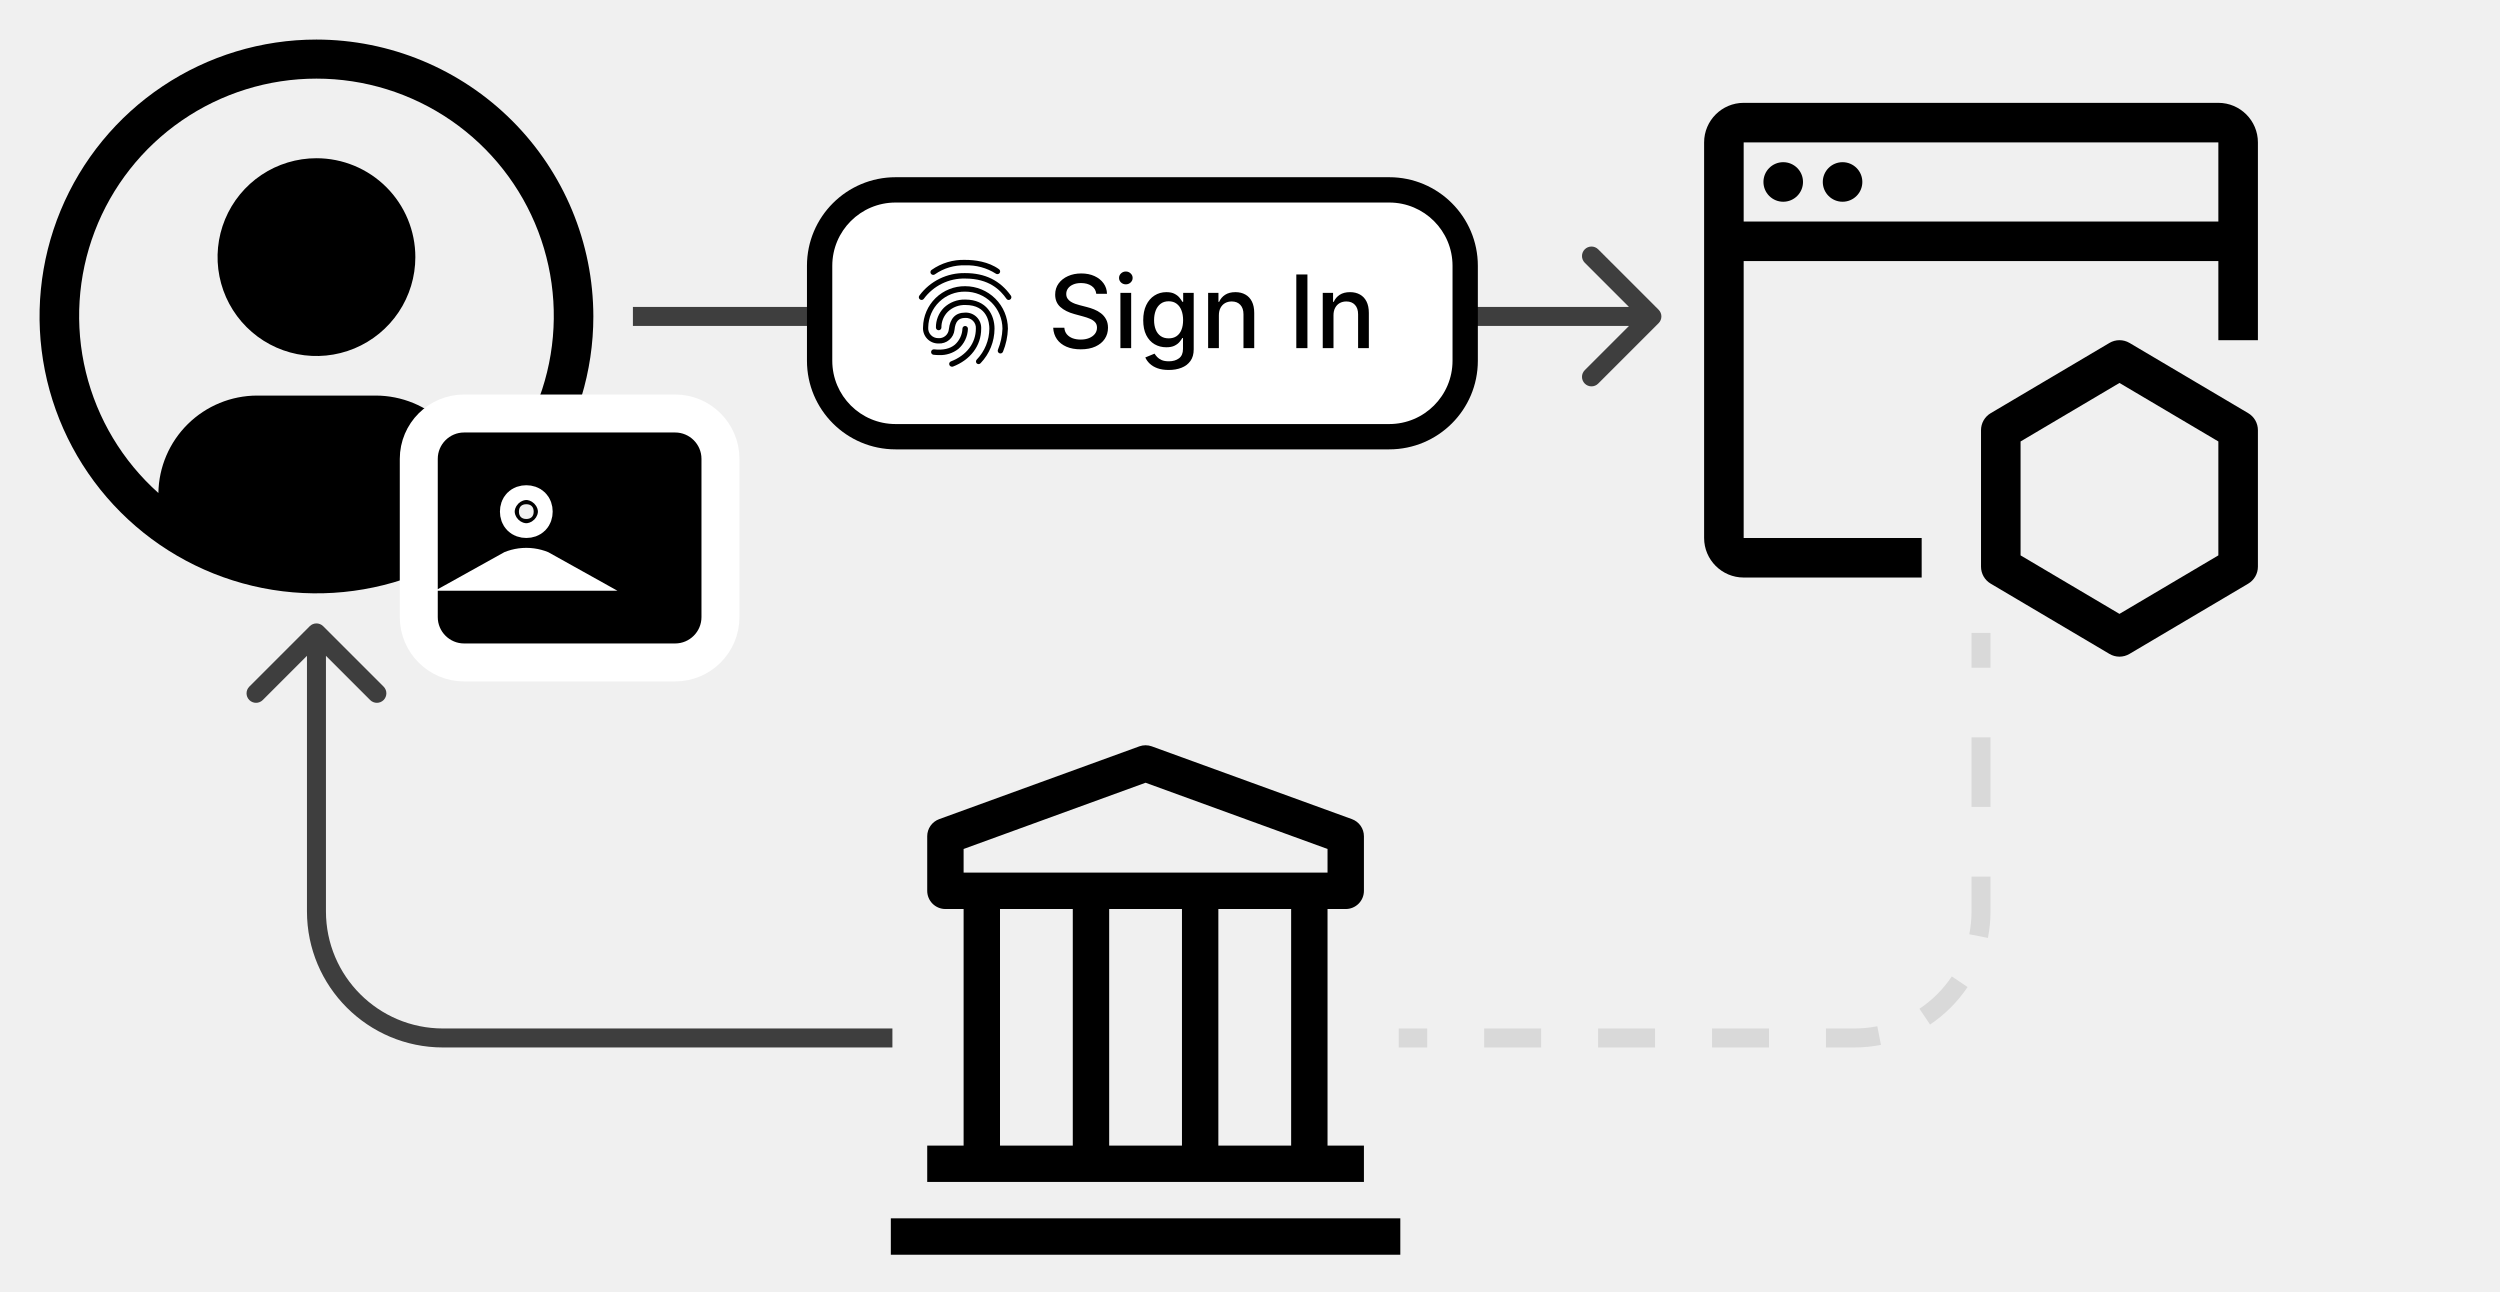
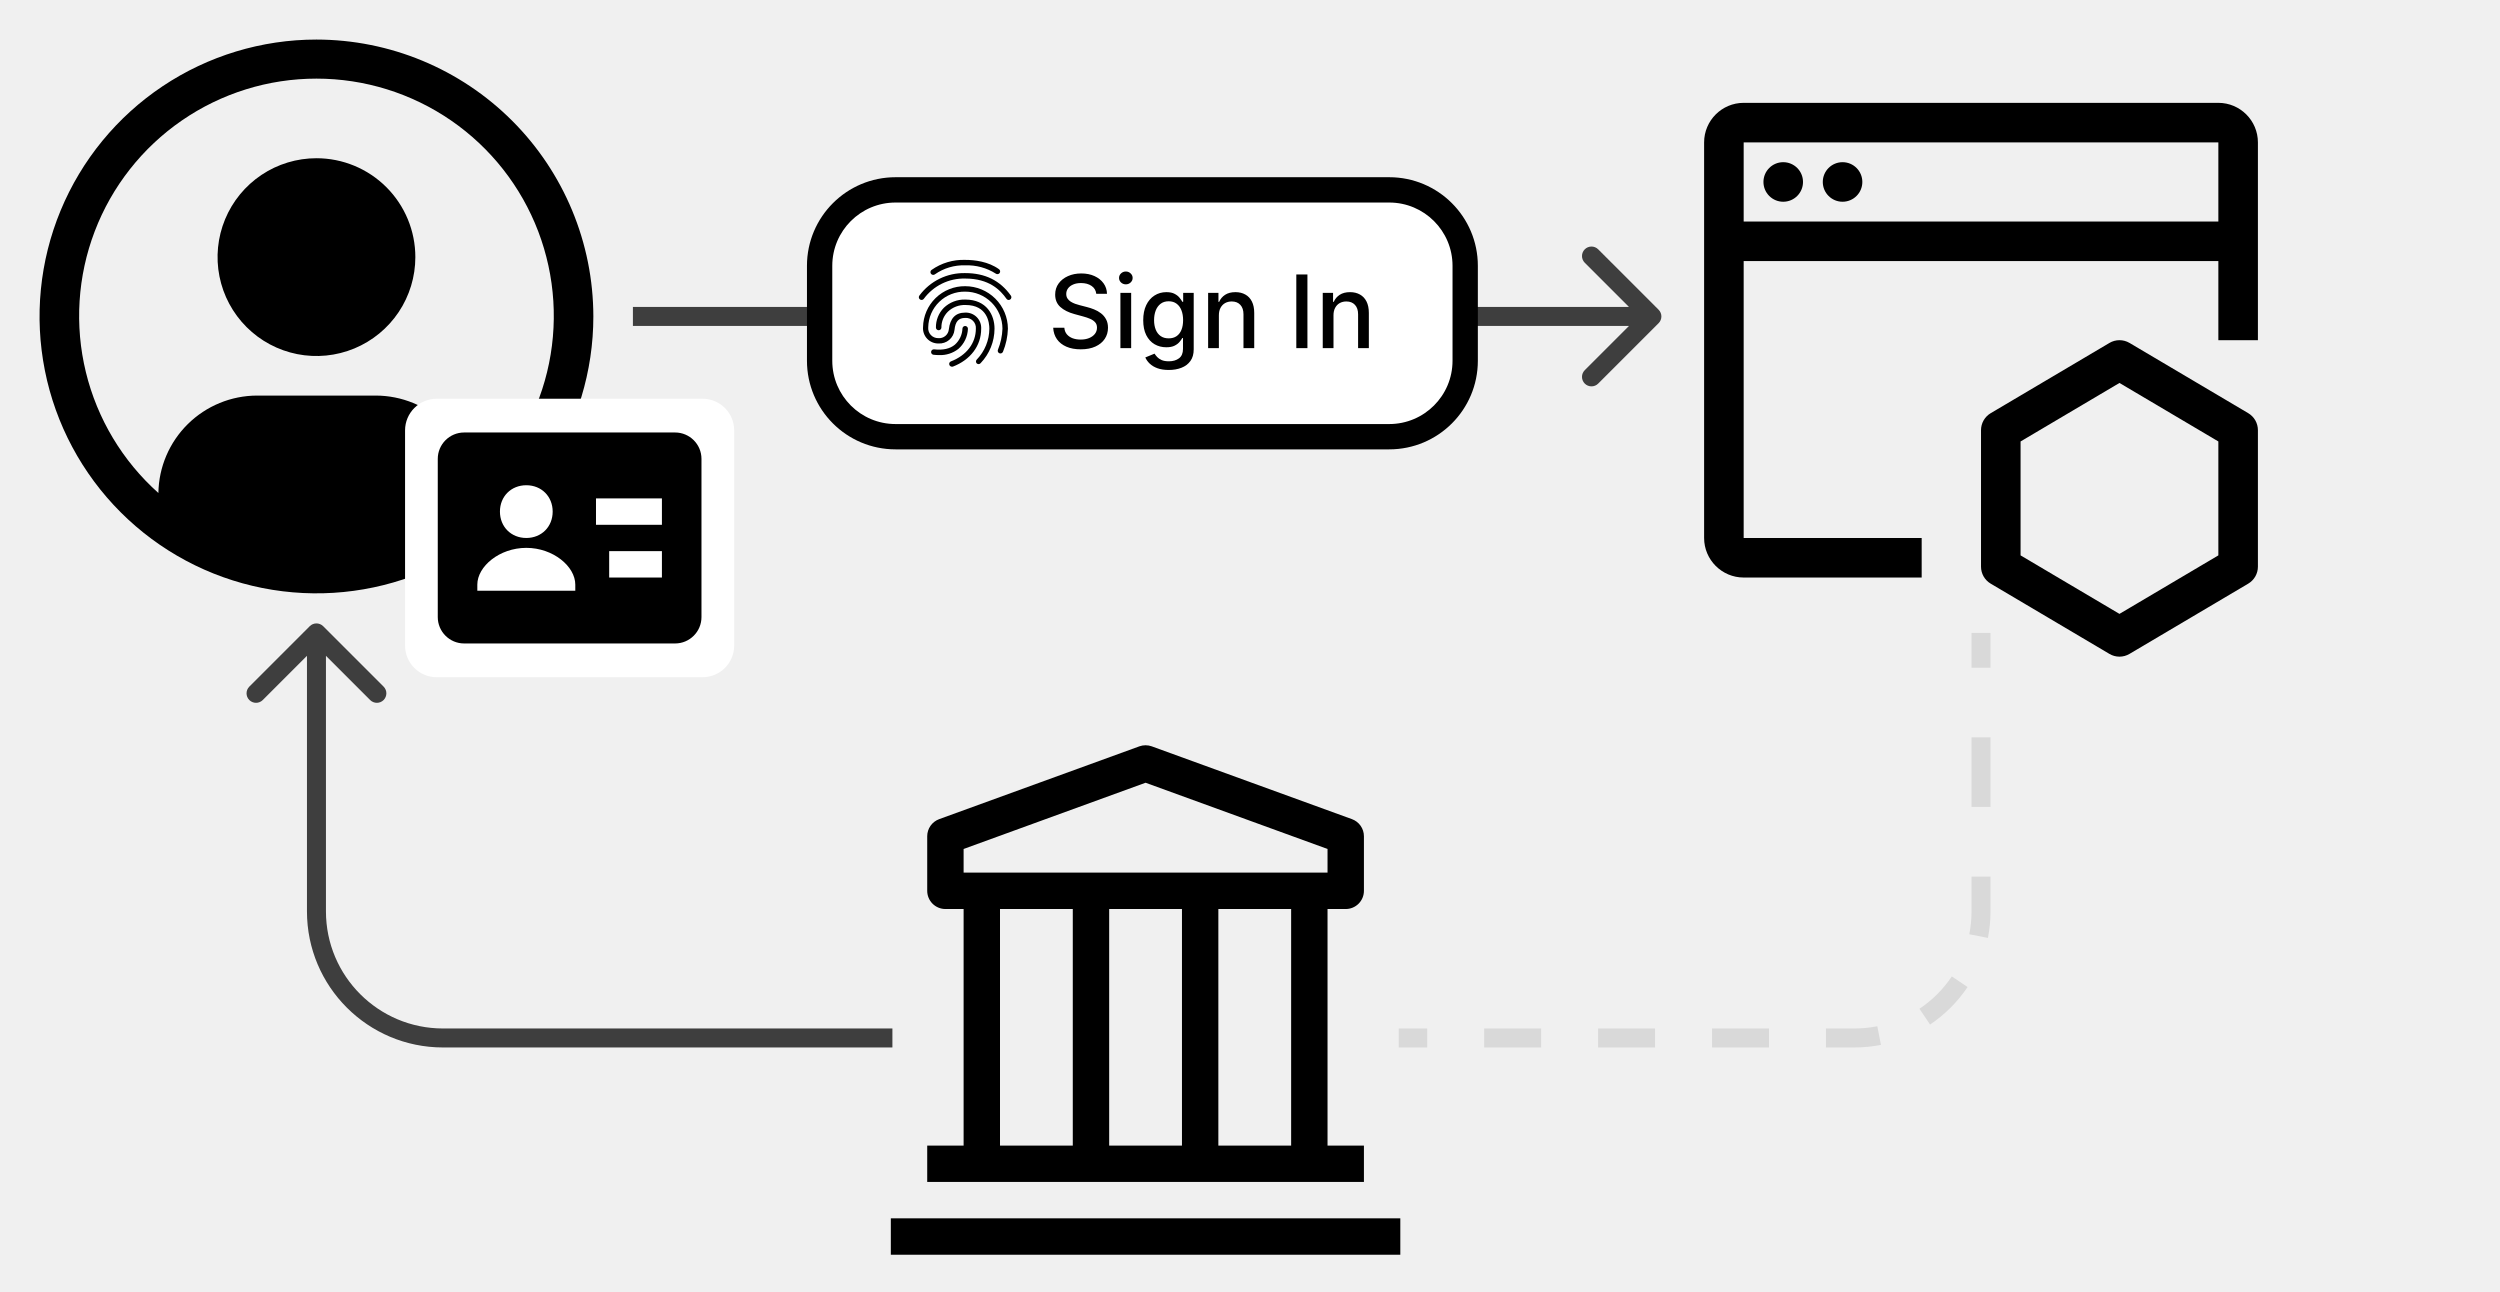
<svg xmlns="http://www.w3.org/2000/svg" width="395" height="204" viewBox="0 0 395 204" fill="none">
  <path d="M50 25C46.91 25 43.889 25.916 41.319 27.633C38.75 29.35 36.747 31.791 35.564 34.646C34.382 37.501 34.072 40.642 34.675 43.673C35.278 46.704 36.766 49.488 38.952 51.673C41.137 53.859 43.921 55.347 46.952 55.95C49.983 56.553 53.124 56.243 55.979 55.061C58.834 53.878 61.275 51.875 62.992 49.306C64.709 46.736 65.625 43.715 65.625 40.625C65.625 36.481 63.979 32.507 61.049 29.576C58.118 26.646 54.144 25 50 25Z" fill="black" />
  <path d="M50 6.25C41.347 6.25 32.889 8.816 25.694 13.623C18.499 18.43 12.892 25.263 9.58 33.258C6.269 41.252 5.403 50.048 7.091 58.535C8.779 67.022 12.946 74.817 19.064 80.936C25.183 87.055 32.978 91.221 41.465 92.909C49.952 94.597 58.748 93.731 66.742 90.42C74.737 87.108 81.57 81.501 86.377 74.306C91.184 67.112 93.75 58.653 93.75 50C93.737 38.401 89.123 27.28 80.921 19.079C72.719 10.877 61.599 6.263 50 6.25ZM74.975 77.894C74.913 73.795 73.243 69.884 70.325 67.005C67.407 64.126 63.474 62.508 59.375 62.5H40.625C36.526 62.508 32.593 64.126 29.675 67.005C26.757 69.884 25.087 73.795 25.025 77.894C19.358 72.834 15.362 66.171 13.565 58.79C11.769 51.408 12.257 43.654 14.964 36.556C17.672 29.457 22.473 23.349 28.729 19.039C34.986 14.73 42.404 12.422 50.002 12.422C57.599 12.422 65.017 14.73 71.274 19.039C77.531 23.349 82.331 29.457 85.039 36.556C87.747 43.654 88.235 51.408 86.438 58.79C84.641 66.171 80.645 72.834 74.978 77.894H74.975Z" fill="black" />
-   <path d="M80.176 90.333C80.997 89.87 82.029 89.562 83.156 89.562C84.283 89.562 85.316 89.87 86.136 90.333H80.176ZM106.667 65.333H73.333C69.379 65.333 66.167 68.545 66.167 72.5V97.5C66.167 101.455 69.379 104.667 73.333 104.667H106.667C110.621 104.667 113.833 101.455 113.833 97.5V72.5C113.833 68.545 110.621 65.333 106.667 65.333ZM83.156 79.667C83.897 79.667 84.323 80.092 84.323 80.833C84.323 81.574 83.897 82 83.156 82C82.415 82 81.99 81.574 81.99 80.833C81.99 80.091 82.414 79.667 83.156 79.667Z" fill="black" stroke="white" stroke-width="6" />
-   <path d="M355.216 65.278L336.466 54.184C335.984 53.899 335.434 53.749 334.875 53.749C334.315 53.75 333.765 53.901 333.284 54.188L314.534 65.281C314.067 65.557 313.679 65.95 313.41 66.421C313.141 66.893 313 67.426 313 67.969V89.531C313 90.638 313.584 91.659 314.534 92.219L333.284 103.312C333.765 103.601 334.315 103.753 334.875 103.753C335.435 103.753 335.985 103.601 336.466 103.312L355.216 92.219C355.683 91.943 356.071 91.55 356.34 91.079C356.609 90.607 356.75 90.074 356.75 89.531V67.969C356.75 67.426 356.609 66.892 356.34 66.42C356.071 65.948 355.683 65.555 355.216 65.278ZM350.5 87.75L334.875 96.994L319.25 87.75V69.75L334.875 60.506L350.5 69.75V87.75Z" fill="black" />
+   <rect x="64" y="63" width="52" height="44" rx="5" fill="white" />
+   <path d="M106.667 68.333H73.333C71.035 68.333 69.167 70.202 69.167 72.5V97.5C69.167 99.798 71.035 101.667 73.333 101.667H106.667C108.965 101.667 110.833 99.798 110.833 97.5V72.5C110.833 70.202 108.965 68.333 106.667 68.333ZM83.156 76.667C85.554 76.667 87.323 78.436 87.323 80.833C87.323 83.231 85.554 85 83.156 85C80.758 85 78.99 83.231 78.99 80.833C78.99 78.436 80.756 76.667 83.156 76.667ZM90.896 93.333H75.417V92.365C75.417 89.504 78.908 86.562 83.156 86.562C87.404 86.562 90.896 89.504 90.896 92.365V93.333ZM104.583 91.25H96.25V87.083H104.583V91.25ZM104.583 82.917H94.167V78.75H104.583V82.917Z" fill="black" />
+   <path d="M355.216 65.278L336.466 54.184C335.984 53.899 335.434 53.749 334.875 53.749C334.315 53.75 333.765 53.901 333.284 54.188L314.534 65.281C314.067 65.557 313.679 65.95 313.41 66.421C313.141 66.893 313 67.426 313 67.969V89.531C313 90.638 313.584 91.659 314.534 92.219L333.284 103.313C333.765 103.601 334.315 103.753 334.875 103.753C335.435 103.753 335.985 103.601 336.466 103.313L355.216 92.219C355.683 91.943 356.071 91.55 356.34 91.079C356.609 90.607 356.75 90.074 356.75 89.531V67.969C356.75 67.426 356.609 66.892 356.34 66.42C356.071 65.948 355.683 65.555 355.216 65.278ZM350.5 87.75L334.875 96.994L319.25 87.75V69.75L334.875 60.506L350.5 69.75V87.75Z" fill="black" />
  <path d="M281.75 31.875C283.476 31.875 284.875 30.476 284.875 28.75C284.875 27.024 283.476 25.625 281.75 25.625C280.024 25.625 278.625 27.024 278.625 28.75C278.625 30.476 280.024 31.875 281.75 31.875Z" fill="black" />
  <path d="M291.125 31.875C292.851 31.875 294.25 30.476 294.25 28.75C294.25 27.024 292.851 25.625 291.125 25.625C289.399 25.625 288 27.024 288 28.75C288 30.476 289.399 31.875 291.125 31.875Z" fill="black" />
  <path d="M350.5 16.25H275.5C272.053 16.25 269.25 19.053 269.25 22.5V85C269.25 88.447 272.053 91.25 275.5 91.25H303.625V85H275.5V41.25H350.5V53.75H356.75V22.5C356.75 19.053 353.947 16.25 350.5 16.25ZM275.5 35V22.5H350.5V35H275.5Z" fill="black" />
  <path d="M221 165.5H225.5V162.5H221V165.5ZM234.5 165.5H243.5V162.5H234.5V165.5ZM252.5 165.5H261.5V162.5H252.5V165.5ZM270.5 165.5H279.5V162.5H270.5V165.5ZM288.5 165.5H293V162.5H288.5V165.5ZM293 165.5C294.434 165.5 295.837 165.359 297.194 165.091L296.612 162.148C295.445 162.379 294.237 162.5 293 162.5V165.5ZM304.947 161.878C307.291 160.309 309.309 158.291 310.878 155.947L308.385 154.278C307.034 156.296 305.296 158.034 303.278 159.385L304.947 161.878ZM314.091 148.194C314.359 146.837 314.5 145.434 314.5 144H311.5C311.5 145.237 311.379 146.445 311.148 147.612L314.091 148.194ZM314.5 144V138.5H311.5V144H314.5ZM314.5 127.5V116.5H311.5V127.5H314.5ZM314.5 105.5V100H311.5V105.5H314.5Z" fill="#D9D9D9" />
  <path d="M51.061 98.939C50.475 98.354 49.525 98.354 48.939 98.939L39.393 108.485C38.808 109.071 38.808 110.021 39.393 110.607C39.979 111.192 40.929 111.192 41.515 110.607L50 102.121L58.485 110.607C59.071 111.192 60.021 111.192 60.607 110.607C61.192 110.021 61.192 109.071 60.607 108.485L51.061 98.939ZM141 162.5H70V165.5H141V162.5ZM51.5 144V100H48.5V144H51.5ZM70 162.5C59.783 162.5 51.5 154.217 51.5 144H48.5C48.5 155.874 58.126 165.5 70 165.5V162.5Z" fill="#3E3E3E" />
  <path d="M262.061 51.061C262.646 50.475 262.646 49.525 262.061 48.939L252.515 39.393C251.929 38.808 250.979 38.808 250.393 39.393C249.808 39.979 249.808 40.929 250.393 41.515L258.879 50L250.393 58.485C249.808 59.071 249.808 60.021 250.393 60.607C250.979 61.192 251.929 61.192 252.515 60.607L262.061 51.061ZM100 51.5H261V48.5H100V51.5Z" fill="#3E3E3E" />
  <path d="M129.5 42C129.5 35.373 134.873 30 141.5 30H219.5C226.127 30 231.5 35.373 231.5 42V57C231.5 63.627 226.127 69 219.5 69H141.5C134.873 69 129.5 63.627 129.5 57V42Z" fill="white" />
-   <path d="M147.437 43.431C147.348 43.429 147.26 43.4 147.188 43.347C147.115 43.294 147.061 43.22 147.032 43.135C147.004 43.049 147.002 42.957 147.029 42.871C147.055 42.785 147.107 42.709 147.179 42.654C148.731 41.556 150.6 40.997 152.5 41.062C153.996 41.062 156.145 41.316 157.844 42.536C157.937 42.603 157.999 42.704 158.018 42.816C158.037 42.929 158.011 43.045 157.945 43.138C157.876 43.23 157.774 43.292 157.661 43.31C157.547 43.328 157.431 43.301 157.337 43.234C155.895 42.317 154.208 41.86 152.5 41.923C150.795 41.865 149.117 42.363 147.719 43.341C147.639 43.404 147.539 43.436 147.437 43.431Z" fill="black" />
-   <path d="M159.379 47.396C159.31 47.396 159.241 47.378 159.18 47.346C159.118 47.314 159.065 47.267 159.025 47.211C158.052 45.838 156.314 44.01 152.5 44.01C151.232 43.978 149.975 44.253 148.836 44.811C147.697 45.369 146.71 46.194 145.958 47.216C145.891 47.308 145.79 47.37 145.677 47.388C145.564 47.406 145.449 47.378 145.356 47.312C145.308 47.278 145.267 47.234 145.236 47.184C145.205 47.133 145.185 47.077 145.177 47.018C145.169 46.959 145.173 46.9 145.19 46.843C145.206 46.786 145.234 46.733 145.272 46.687C146.105 45.562 147.197 44.653 148.455 44.037C149.712 43.421 151.1 43.117 152.5 43.149C155.656 43.149 158.018 44.319 159.722 46.716C159.788 46.81 159.813 46.926 159.793 47.039C159.773 47.151 159.709 47.252 159.616 47.317C159.546 47.366 159.464 47.393 159.379 47.396Z" fill="black" />
-   <path d="M150.407 57.938C150.32 57.937 150.235 57.911 150.163 57.861C150.091 57.812 150.035 57.743 150.002 57.662C149.98 57.609 149.969 57.552 149.969 57.494C149.969 57.437 149.982 57.38 150.005 57.327C150.028 57.275 150.062 57.227 150.104 57.188C150.146 57.149 150.196 57.119 150.25 57.099C152.708 56.154 154.187 54.219 154.187 51.919C154.204 51.693 154.172 51.466 154.093 51.254C154.014 51.041 153.891 50.848 153.731 50.688C153.57 50.528 153.377 50.404 153.165 50.325C152.953 50.247 152.726 50.215 152.5 50.231C151.454 50.231 150.947 50.794 150.812 52.116C150.75 52.734 150.45 53.304 149.976 53.706C149.502 54.107 148.89 54.31 148.27 54.27C147.936 54.275 147.606 54.21 147.298 54.08C146.991 53.95 146.715 53.758 146.486 53.515C146.257 53.272 146.082 52.984 145.971 52.669C145.859 52.355 145.815 52.021 145.84 51.688C145.871 49.949 146.589 48.293 147.837 47.081C149.084 45.869 150.761 45.2 152.5 45.219C154.283 45.219 155.994 45.925 157.259 47.182C158.524 48.44 159.24 50.147 159.25 51.93C159.21 53.186 158.945 54.424 158.468 55.586C158.422 55.69 158.338 55.772 158.233 55.815C158.128 55.858 158.011 55.859 157.906 55.817C157.853 55.795 157.806 55.764 157.766 55.724C157.726 55.684 157.694 55.636 157.673 55.584C157.651 55.532 157.641 55.475 157.641 55.419C157.641 55.362 157.653 55.306 157.675 55.254C158.107 54.197 158.349 53.072 158.389 51.93C158.382 50.374 157.758 48.884 156.654 47.788C155.55 46.691 154.056 46.077 152.5 46.08C151.747 46.065 150.999 46.199 150.297 46.474C149.596 46.748 148.956 47.159 148.414 47.681C147.871 48.204 147.437 48.828 147.137 49.519C146.836 50.209 146.674 50.952 146.661 51.705C146.638 51.924 146.662 52.145 146.73 52.354C146.799 52.563 146.911 52.755 147.059 52.918C147.208 53.081 147.389 53.21 147.591 53.298C147.792 53.385 148.011 53.429 148.231 53.426C148.433 53.446 148.638 53.426 148.832 53.367C149.027 53.307 149.208 53.21 149.365 53.081C149.522 52.951 149.652 52.791 149.747 52.611C149.842 52.431 149.9 52.234 149.918 52.031C150.121 50.282 150.981 49.393 152.483 49.393C152.823 49.376 153.164 49.431 153.481 49.554C153.799 49.677 154.087 49.866 154.327 50.108C154.567 50.35 154.753 50.64 154.874 50.959C154.994 51.277 155.046 51.618 155.026 51.958C155.026 54.624 153.338 56.863 150.526 57.938C150.486 57.942 150.447 57.942 150.407 57.938Z" fill="black" />
-   <path d="M154.621 57.532C154.513 57.531 154.409 57.491 154.328 57.42C154.288 57.38 154.256 57.333 154.234 57.281C154.213 57.229 154.201 57.173 154.201 57.116C154.201 57.06 154.213 57.004 154.234 56.952C154.256 56.9 154.288 56.852 154.328 56.812C155.594 55.501 156.307 53.753 156.319 51.93C156.319 51.053 156.049 48.189 152.551 48.189C152.041 48.171 151.533 48.255 151.055 48.436C150.578 48.616 150.142 48.89 149.772 49.241C149.441 49.569 149.179 49.96 149.002 50.391C148.825 50.822 148.737 51.284 148.742 51.75C148.741 51.864 148.695 51.973 148.614 52.053C148.533 52.133 148.423 52.178 148.309 52.178C148.253 52.178 148.197 52.168 148.144 52.147C148.092 52.125 148.044 52.094 148.003 52.054C147.963 52.014 147.931 51.967 147.909 51.915C147.887 51.863 147.876 51.807 147.876 51.75C147.867 51.174 147.973 50.602 148.188 50.066C148.402 49.532 148.721 49.044 149.125 48.634C149.573 48.204 150.102 47.867 150.682 47.643C151.261 47.419 151.879 47.312 152.5 47.329C155.92 47.329 157.135 49.804 157.135 51.93C157.128 53.959 156.342 55.908 154.941 57.375C154.903 57.423 154.854 57.462 154.798 57.489C154.743 57.517 154.682 57.531 154.621 57.532Z" fill="black" />
-   <path d="M148.371 56.104C148.078 56.103 147.785 56.086 147.494 56.053C147.438 56.047 147.383 56.03 147.334 56.002C147.284 55.975 147.241 55.938 147.205 55.894C147.17 55.85 147.144 55.799 147.128 55.745C147.113 55.691 147.108 55.634 147.114 55.578C147.12 55.522 147.138 55.467 147.165 55.418C147.192 55.368 147.229 55.325 147.273 55.289C147.317 55.254 147.368 55.228 147.422 55.212C147.476 55.197 147.533 55.192 147.589 55.198C148.99 55.356 150.092 55.108 150.874 54.456C151.235 54.133 151.526 53.741 151.731 53.303C151.936 52.866 152.05 52.391 152.067 51.907C152.07 51.85 152.084 51.795 152.109 51.743C152.134 51.692 152.169 51.647 152.212 51.609C152.255 51.572 152.305 51.544 152.36 51.526C152.414 51.509 152.471 51.503 152.528 51.508C152.642 51.517 152.747 51.569 152.823 51.654C152.898 51.739 152.938 51.85 152.933 51.964C152.909 52.565 152.764 53.156 152.504 53.699C152.245 54.243 151.878 54.728 151.426 55.125C150.557 55.806 149.474 56.153 148.371 56.104Z" fill="black" />
+   <path d="M147.437 43.431C147.348 43.429 147.26 43.4 147.188 43.347C147.115 43.294 147.061 43.22 147.032 43.135C147.004 43.049 147.002 42.957 147.029 42.871C147.055 42.785 147.107 42.709 147.179 42.654C148.731 41.556 150.6 40.997 152.5 41.062C153.996 41.062 156.145 41.316 157.844 42.536C157.937 42.603 157.999 42.704 158.018 42.816C158.037 42.929 158.011 43.045 157.945 43.138C157.876 43.23 157.774 43.292 157.661 43.31C157.547 43.328 157.431 43.301 157.337 43.234C155.895 42.317 154.208 41.86 152.5 41.923C150.795 41.865 149.117 42.363 147.719 43.341C147.639 43.404 147.539 43.436 147.437 43.431V43.431Z" fill="black" />
+   <path d="M159.379 47.396C159.31 47.396 159.241 47.378 159.18 47.346C159.118 47.314 159.065 47.267 159.025 47.211C158.052 45.838 156.314 44.01 152.5 44.01C151.232 43.978 149.975 44.253 148.836 44.811C147.697 45.369 146.71 46.194 145.958 47.216C145.891 47.308 145.79 47.37 145.677 47.388C145.564 47.406 145.449 47.378 145.356 47.312C145.308 47.278 145.267 47.234 145.236 47.184C145.205 47.133 145.185 47.077 145.177 47.018C145.169 46.959 145.173 46.9 145.19 46.843C145.206 46.786 145.234 46.733 145.272 46.687C146.105 45.562 147.197 44.653 148.455 44.037C149.712 43.421 151.1 43.117 152.5 43.149C155.656 43.149 158.018 44.319 159.722 46.716C159.788 46.81 159.813 46.926 159.793 47.039C159.773 47.151 159.709 47.252 159.616 47.317C159.546 47.366 159.464 47.393 159.379 47.396V47.396Z" fill="black" />
+   <path d="M150.407 57.938C150.32 57.937 150.235 57.911 150.163 57.861C150.091 57.812 150.035 57.743 150.002 57.662C149.98 57.609 149.969 57.552 149.969 57.494C149.969 57.437 149.982 57.38 150.005 57.327C150.028 57.275 150.062 57.227 150.104 57.188C150.146 57.149 150.196 57.119 150.25 57.099C152.708 56.154 154.187 54.219 154.187 51.919C154.204 51.693 154.172 51.466 154.093 51.254C154.014 51.041 153.891 50.848 153.731 50.688C153.57 50.528 153.377 50.404 153.165 50.325C152.953 50.247 152.726 50.215 152.5 50.231C151.454 50.231 150.947 50.794 150.812 52.116C150.75 52.734 150.45 53.304 149.976 53.706C149.502 54.107 148.89 54.31 148.27 54.27C147.936 54.275 147.606 54.21 147.298 54.08C146.991 53.95 146.715 53.758 146.486 53.515C146.257 53.272 146.082 52.984 145.971 52.669C145.859 52.355 145.815 52.021 145.84 51.688C145.871 49.949 146.589 48.293 147.837 47.081C149.084 45.869 150.761 45.2 152.5 45.219C154.283 45.219 155.994 45.925 157.259 47.182C158.524 48.44 159.24 50.147 159.25 51.93C159.21 53.186 158.945 54.424 158.468 55.586C158.422 55.69 158.338 55.772 158.233 55.815C158.128 55.858 158.011 55.859 157.906 55.817C157.853 55.795 157.806 55.764 157.766 55.724C157.726 55.684 157.694 55.636 157.673 55.584C157.651 55.532 157.641 55.475 157.641 55.419C157.641 55.362 157.653 55.306 157.675 55.254C158.107 54.197 158.349 53.072 158.389 51.93C158.382 50.374 157.758 48.884 156.654 47.788C155.55 46.691 154.056 46.077 152.5 46.08C151.747 46.065 150.999 46.199 150.297 46.474C149.596 46.748 148.956 47.159 148.414 47.681C147.871 48.204 147.437 48.828 147.137 49.519C146.836 50.209 146.674 50.952 146.661 51.705C146.638 51.924 146.662 52.145 146.73 52.354C146.799 52.563 146.911 52.755 147.059 52.918C147.208 53.081 147.389 53.21 147.591 53.298C147.792 53.385 148.011 53.429 148.231 53.426C148.433 53.446 148.638 53.426 148.832 53.367C149.027 53.307 149.208 53.21 149.365 53.081C149.522 52.951 149.652 52.791 149.747 52.611C149.842 52.431 149.9 52.234 149.918 52.031C150.121 50.282 150.981 49.393 152.483 49.393C152.823 49.376 153.164 49.431 153.481 49.554C153.799 49.677 154.087 49.866 154.327 50.108C154.567 50.35 154.753 50.64 154.874 50.959C154.994 51.277 155.046 51.618 155.026 51.958C155.026 54.624 153.338 56.863 150.526 57.938C150.486 57.942 150.447 57.942 150.407 57.938V57.938Z" fill="black" />
+   <path d="M154.621 57.532C154.513 57.531 154.409 57.491 154.328 57.42C154.288 57.38 154.256 57.333 154.234 57.281C154.213 57.229 154.201 57.173 154.201 57.116C154.201 57.06 154.213 57.004 154.234 56.952C154.256 56.9 154.288 56.852 154.328 56.812C155.594 55.501 156.307 53.753 156.319 51.93C156.319 51.053 156.049 48.189 152.551 48.189C152.041 48.171 151.533 48.255 151.055 48.436C150.578 48.616 150.142 48.89 149.772 49.241C149.441 49.569 149.179 49.96 149.002 50.391C148.825 50.822 148.737 51.284 148.742 51.75C148.741 51.864 148.695 51.973 148.614 52.053C148.533 52.133 148.423 52.178 148.309 52.178C148.253 52.178 148.197 52.168 148.144 52.147C148.092 52.125 148.044 52.094 148.003 52.054C147.963 52.014 147.931 51.967 147.909 51.915C147.887 51.863 147.876 51.807 147.876 51.75C147.867 51.174 147.973 50.602 148.188 50.066C148.402 49.532 148.721 49.044 149.125 48.634C149.573 48.204 150.102 47.867 150.682 47.643C151.261 47.419 151.879 47.312 152.5 47.329C155.92 47.329 157.135 49.804 157.135 51.93C157.128 53.959 156.342 55.908 154.941 57.375C154.903 57.423 154.854 57.462 154.798 57.489C154.743 57.517 154.682 57.531 154.621 57.532V57.532Z" fill="black" />
+   <path d="M148.371 56.104C148.078 56.103 147.785 56.086 147.494 56.053C147.438 56.047 147.383 56.03 147.334 56.002C147.284 55.975 147.241 55.938 147.205 55.894C147.17 55.85 147.144 55.799 147.128 55.745C147.113 55.691 147.108 55.634 147.114 55.578C147.12 55.522 147.138 55.467 147.165 55.418C147.192 55.368 147.229 55.325 147.273 55.289C147.317 55.254 147.368 55.228 147.422 55.212C147.476 55.197 147.533 55.192 147.589 55.198C148.99 55.356 150.092 55.108 150.874 54.456C151.235 54.133 151.526 53.741 151.731 53.303C151.936 52.866 152.05 52.391 152.067 51.907C152.07 51.85 152.084 51.795 152.109 51.743C152.134 51.692 152.169 51.647 152.212 51.609C152.255 51.572 152.305 51.544 152.36 51.526C152.414 51.509 152.471 51.503 152.528 51.508C152.642 51.517 152.747 51.569 152.823 51.654C152.898 51.739 152.938 51.85 152.933 51.964C152.909 52.565 152.764 53.156 152.504 53.699C152.245 54.243 151.878 54.728 151.426 55.125C150.557 55.806 149.474 56.153 148.371 56.104V56.104Z" fill="black" />
  <path d="M173.211 46.42C173.15 45.883 172.9 45.466 172.461 45.17C172.022 44.871 171.469 44.722 170.802 44.722C170.325 44.722 169.912 44.797 169.563 44.949C169.215 45.097 168.944 45.301 168.751 45.562C168.561 45.82 168.467 46.114 168.467 46.443C168.467 46.72 168.531 46.958 168.66 47.159C168.792 47.36 168.965 47.528 169.177 47.665C169.393 47.797 169.624 47.909 169.87 48C170.116 48.087 170.353 48.159 170.58 48.216L171.717 48.511C172.088 48.602 172.469 48.725 172.859 48.881C173.249 49.036 173.611 49.24 173.944 49.494C174.277 49.748 174.546 50.062 174.751 50.438C174.959 50.812 175.063 51.261 175.063 51.784C175.063 52.443 174.893 53.028 174.552 53.54C174.215 54.051 173.724 54.455 173.08 54.75C172.44 55.045 171.665 55.193 170.756 55.193C169.885 55.193 169.131 55.055 168.495 54.778C167.859 54.502 167.361 54.11 167.001 53.602C166.641 53.091 166.442 52.485 166.404 51.784H168.165C168.2 52.205 168.336 52.555 168.575 52.835C168.817 53.112 169.126 53.318 169.501 53.455C169.879 53.587 170.294 53.653 170.745 53.653C171.241 53.653 171.683 53.576 172.069 53.42C172.459 53.261 172.766 53.042 172.989 52.761C173.213 52.477 173.325 52.146 173.325 51.767C173.325 51.422 173.226 51.14 173.029 50.92C172.836 50.701 172.573 50.519 172.239 50.375C171.91 50.231 171.537 50.104 171.12 49.994L169.745 49.619C168.813 49.365 168.075 48.992 167.529 48.5C166.987 48.008 166.717 47.356 166.717 46.545C166.717 45.875 166.898 45.29 167.262 44.79C167.626 44.29 168.118 43.901 168.739 43.625C169.361 43.345 170.061 43.205 170.842 43.205C171.629 43.205 172.325 43.343 172.927 43.619C173.533 43.896 174.01 44.276 174.359 44.761C174.707 45.242 174.889 45.795 174.904 46.42H173.211ZM177.025 55V46.273H178.724V55H177.025ZM177.883 44.926C177.587 44.926 177.334 44.828 177.121 44.631C176.913 44.43 176.809 44.191 176.809 43.915C176.809 43.635 176.913 43.396 177.121 43.199C177.334 42.998 177.587 42.898 177.883 42.898C178.178 42.898 178.43 42.998 178.638 43.199C178.851 43.396 178.957 43.635 178.957 43.915C178.957 44.191 178.851 44.43 178.638 44.631C178.43 44.828 178.178 44.926 177.883 44.926ZM184.668 58.455C183.975 58.455 183.379 58.364 182.879 58.182C182.382 58 181.977 57.76 181.663 57.46C181.348 57.161 181.113 56.833 180.958 56.477L182.418 55.875C182.521 56.042 182.657 56.218 182.827 56.403C183.002 56.593 183.237 56.754 183.532 56.886C183.831 57.019 184.216 57.085 184.685 57.085C185.329 57.085 185.862 56.928 186.282 56.614C186.702 56.303 186.913 55.807 186.913 55.125V53.409H186.805C186.702 53.595 186.555 53.801 186.362 54.028C186.172 54.256 185.911 54.453 185.577 54.619C185.244 54.786 184.81 54.869 184.276 54.869C183.587 54.869 182.966 54.708 182.413 54.386C181.863 54.061 181.428 53.581 181.106 52.949C180.788 52.312 180.629 51.53 180.629 50.602C180.629 49.674 180.786 48.879 181.1 48.216C181.418 47.553 181.854 47.045 182.407 46.693C182.96 46.337 183.587 46.159 184.288 46.159C184.829 46.159 185.267 46.25 185.6 46.432C185.933 46.61 186.193 46.818 186.379 47.057C186.568 47.295 186.714 47.506 186.816 47.688H186.941V46.273H188.606V55.193C188.606 55.943 188.432 56.559 188.083 57.04C187.735 57.521 187.263 57.877 186.668 58.108C186.077 58.339 185.411 58.455 184.668 58.455ZM184.651 53.46C185.14 53.46 185.553 53.347 185.89 53.119C186.231 52.888 186.488 52.559 186.663 52.131C186.841 51.699 186.93 51.182 186.93 50.58C186.93 49.992 186.843 49.475 186.668 49.028C186.494 48.581 186.238 48.233 185.901 47.983C185.564 47.729 185.147 47.602 184.651 47.602C184.14 47.602 183.714 47.735 183.373 48C183.032 48.261 182.774 48.617 182.6 49.068C182.43 49.519 182.344 50.023 182.344 50.58C182.344 51.151 182.432 51.653 182.606 52.085C182.78 52.517 183.038 52.854 183.379 53.097C183.723 53.339 184.147 53.46 184.651 53.46ZM192.583 49.818V55H190.884V46.273H192.515V47.693H192.623C192.824 47.231 193.138 46.86 193.566 46.58C193.998 46.299 194.541 46.159 195.197 46.159C195.791 46.159 196.312 46.284 196.759 46.534C197.206 46.78 197.553 47.148 197.799 47.636C198.045 48.125 198.168 48.729 198.168 49.449V55H196.469V49.653C196.469 49.021 196.305 48.526 195.975 48.17C195.646 47.811 195.193 47.631 194.617 47.631C194.223 47.631 193.873 47.716 193.566 47.886C193.263 48.057 193.022 48.307 192.844 48.636C192.67 48.962 192.583 49.356 192.583 49.818ZM206.573 43.364V55H204.817V43.364H206.573ZM210.692 49.818V55H208.994V46.273H210.624V47.693H210.732C210.933 47.231 211.247 46.86 211.675 46.58C212.107 46.299 212.651 46.159 213.306 46.159C213.901 46.159 214.422 46.284 214.869 46.534C215.316 46.78 215.662 47.148 215.908 47.636C216.155 48.125 216.278 48.729 216.278 49.449V55H214.579V49.653C214.579 49.021 214.414 48.526 214.085 48.17C213.755 47.811 213.302 47.631 212.727 47.631C212.333 47.631 211.982 47.716 211.675 47.886C211.372 48.057 211.132 48.307 210.954 48.636C210.78 48.962 210.692 49.356 210.692 49.818Z" fill="black" />
  <path d="M141.5 32H219.5V28H141.5V32ZM229.5 42V57H233.5V42H229.5ZM219.5 67H141.5V71H219.5V67ZM131.5 57V42H127.5V57H131.5ZM141.5 67C135.977 67 131.5 62.523 131.5 57H127.5C127.5 64.732 133.768 71 141.5 71V67ZM229.5 57C229.5 62.523 225.023 67 219.5 67V71C227.232 71 233.5 64.732 233.5 57H229.5ZM219.5 32C225.023 32 229.5 36.477 229.5 42H233.5C233.5 34.268 227.232 28 219.5 28V32ZM141.5 28C133.768 28 127.5 34.268 127.5 42H131.5C131.5 36.477 135.977 32 141.5 32V28Z" fill="black" />
  <path d="M140.75 192.5H221.25V198.25H140.75V192.5ZM212.625 143.625C213.387 143.625 214.119 143.322 214.658 142.783C215.197 142.244 215.5 141.512 215.5 140.75V132.125C215.5 131.534 215.317 130.958 214.978 130.474C214.638 129.99 214.158 129.623 213.603 129.422L181.978 117.922C181.346 117.694 180.654 117.694 180.022 117.922L148.397 129.422C147.842 129.623 147.362 129.99 147.022 130.474C146.683 130.958 146.5 131.534 146.5 132.125V140.75C146.5 141.512 146.803 142.244 147.342 142.783C147.881 143.322 148.613 143.625 149.375 143.625H152.25V181H146.5V186.75H215.5V181H209.75V143.625H212.625ZM152.25 134.137L181 123.672L209.75 134.137V137.875H152.25V134.137ZM186.75 181H175.25V143.625H186.75V181ZM158 143.625H169.5V181H158V143.625ZM204 181H192.5V143.625H204V181Z" fill="black" />
</svg>
